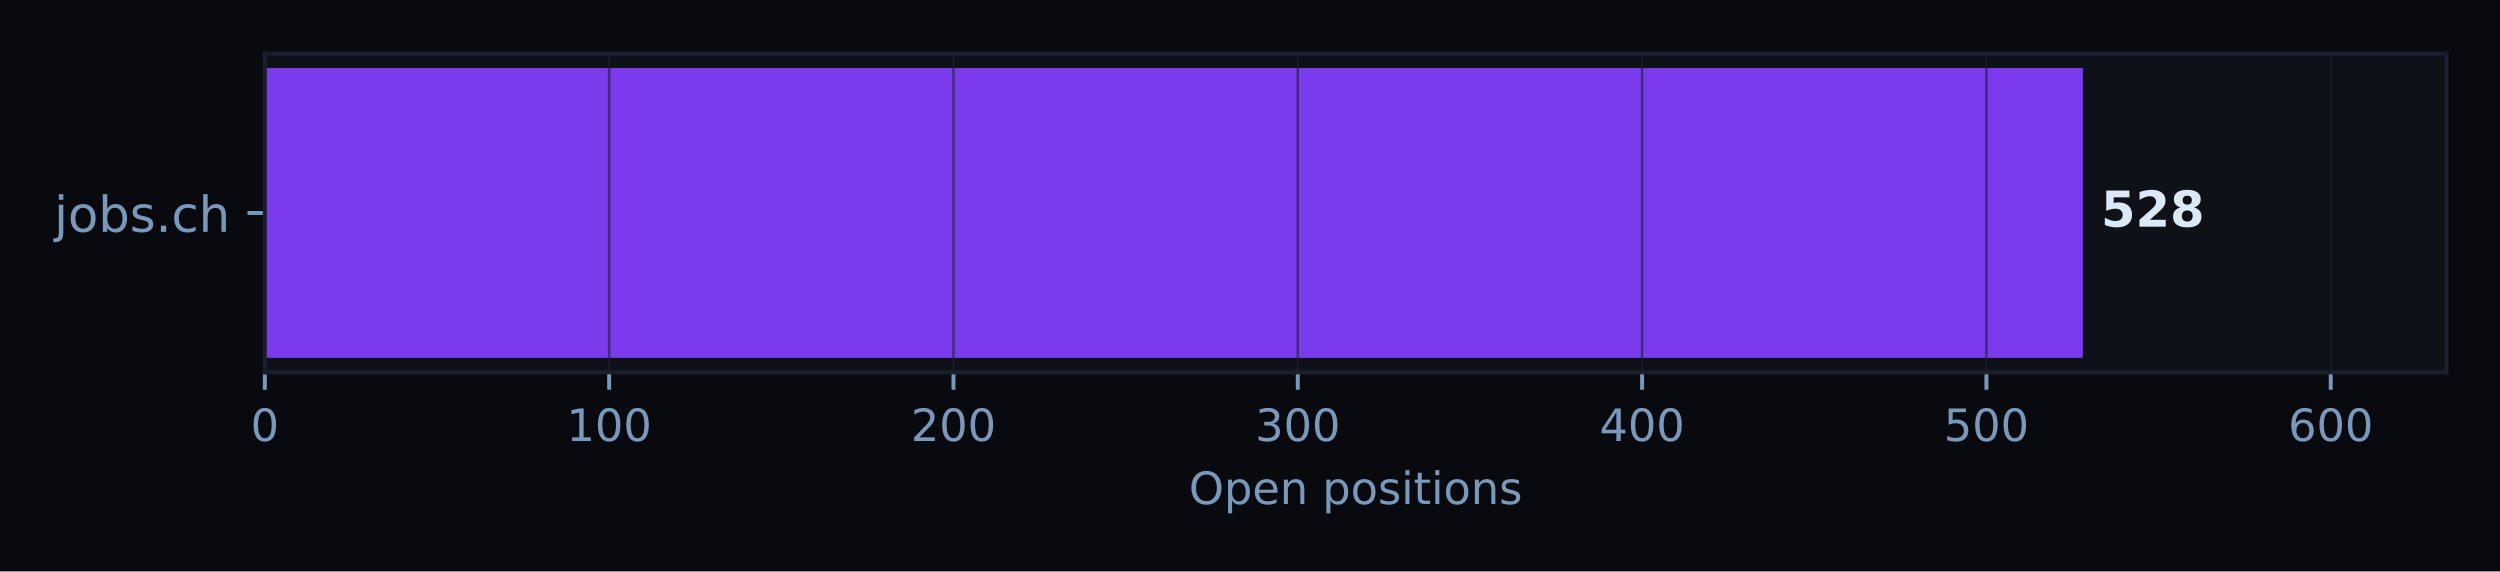
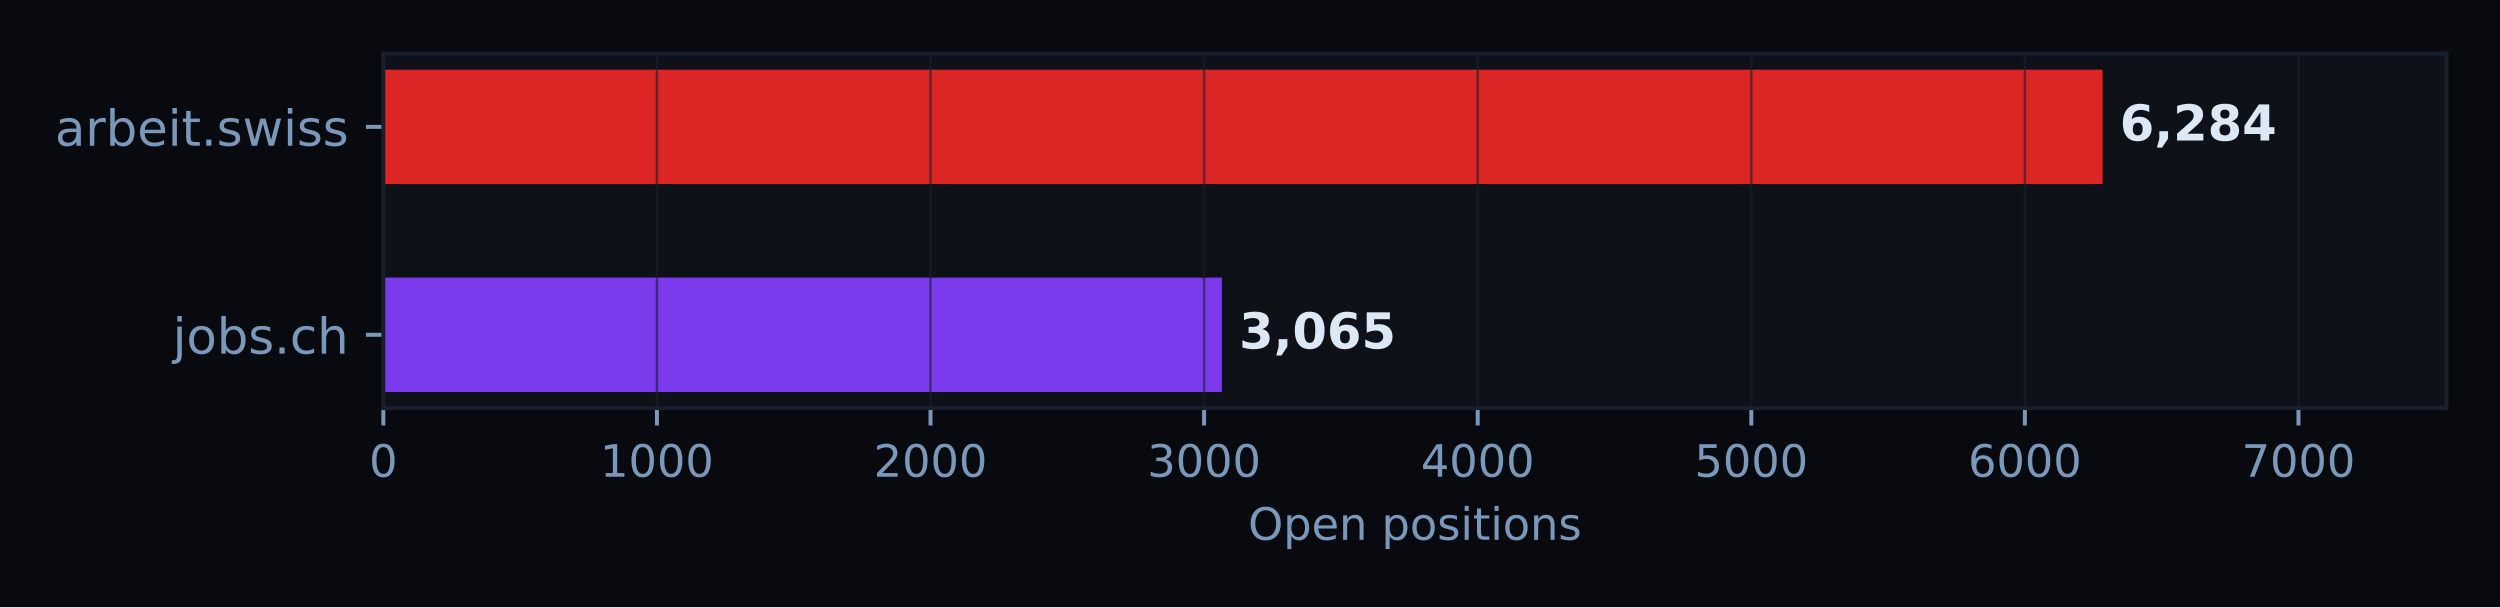
- <svg xmlns="http://www.w3.org/2000/svg" xmlns:xlink="http://www.w3.org/1999/xlink" width="504pt" height="115.2pt" viewBox="0 0 504 115.2" version="1.1">
+ <svg xmlns="http://www.w3.org/2000/svg" xmlns:xlink="http://www.w3.org/1999/xlink" width="504pt" height="122.4pt" viewBox="0 0 504 122.4" version="1.1">
  <defs>
    <style type="text/css">*{stroke-linejoin: round; stroke-linecap: butt}</style>
  </defs>
  <g id="figure_1">
    <g id="patch_1">
-       <path d="M 0 115.2  L 504 115.2  L 504 0  L 0 0  z " style="fill: #080a10" />
+       <path d="M 0 122.4  L 504 122.4  L 504 0  L 0 0  z " style="fill: #080a10" />
    </g>
    <g id="axes_1">
      <g id="patch_2">
-         <path d="M 53.391 75.073  L 493.2 75.073  L 493.2 10.8  L 53.391 10.8  z " style="fill: #0e1118" />
+         <path d="M 77.282 82.273  L 493.2 82.273  L 493.2 10.8  L 77.282 10.8  z " style="fill: #0e1118" />
      </g>
      <g id="patch_3">
-         <path d="M 53.391 13.721  L 419.898 13.721  L 419.898 72.151  L 53.391 72.151  z " clip-path="url(#p3596b817c5)" style="fill: #7c3aed" />
+         <path d="M 77.282 14.049  L 423.88 14.049  L 423.88 37.104  L 77.282 37.104  z " clip-path="url(#p958b3eb272)" style="fill: #dc2626" />
+       </g>
+       <g id="patch_4">
+         <path d="M 77.282 55.968  L 246.334 55.968  L 246.334 79.024  L 77.282 79.024  z " clip-path="url(#p958b3eb272)" style="fill: #7c3aed" />
      </g>
      <g id="matplotlib.axis_1">
        <g id="xtick_1">
          <g id="line2d_1">
-             <path d="M 53.391 75.073  L 53.391 10.8  " clip-path="url(#p3596b817c5)" style="fill: none; stroke: #1a1f2e; stroke-opacity: 0.6; stroke-width: 0.5; stroke-linecap: square" />
+             <path d="M 77.282 82.273  L 77.282 10.8  " clip-path="url(#p958b3eb272)" style="fill: none; stroke: #1a1f2e; stroke-opacity: 0.6; stroke-width: 0.5; stroke-linecap: square" />
          </g>
          <g id="line2d_2">
            <defs>
              <path id="mff3be124f5" d="M 0 0  L 0 3.5  " style="stroke: #7a99ba; stroke-width: 0.8" />
            </defs>
            <g>
-               <use xlink:href="#mff3be124f5" x="53.391" y="75.073" style="fill: #7a99ba; stroke: #7a99ba; stroke-width: 0.8" />
+               <use xlink:href="#mff3be124f5" x="77.282" y="82.273" style="fill: #7a99ba; stroke: #7a99ba; stroke-width: 0.8" />
            </g>
          </g>
          <g id="text_1">
-             <g style="fill: #7a99ba" transform="translate(50.52778 88.91132) scale(0.09 -0.09)">
+             <g style="fill: #7a99ba" transform="translate(74.41869 96.11132) scale(0.09 -0.09)">
              <defs>
                <path id="DejaVuSans-30" d="M 2034 4250  Q 1547 4250 1301 3770  Q 1056 3291 1056 2328  Q 1056 1369 1301 889  Q 1547 409 2034 409  Q 2525 409 2770 889  Q 3016 1369 3016 2328  Q 3016 3291 2770 3770  Q 2525 4250 2034 4250  z M 2034 4750  Q 2819 4750 3233 4129  Q 3647 3509 3647 2328  Q 3647 1150 3233 529  Q 2819 -91 2034 -91  Q 1250 -91 836 529  Q 422 1150 422 2328  Q 422 3509 836 4129  Q 1250 4750 2034 4750  z " transform="scale(0.015625)" />
              </defs>
              <use xlink:href="#DejaVuSans-30" />
            </g>
          </g>
        </g>
        <g id="xtick_2">
          <g id="line2d_3">
-             <path d="M 122.805 75.073  L 122.805 10.8  " clip-path="url(#p3596b817c5)" style="fill: none; stroke: #1a1f2e; stroke-opacity: 0.6; stroke-width: 0.5; stroke-linecap: square" />
+             <path d="M 132.438 82.273  L 132.438 10.8  " clip-path="url(#p958b3eb272)" style="fill: none; stroke: #1a1f2e; stroke-opacity: 0.6; stroke-width: 0.5; stroke-linecap: square" />
          </g>
          <g id="line2d_4">
            <g>
-               <use xlink:href="#mff3be124f5" x="122.805" y="75.073" style="fill: #7a99ba; stroke: #7a99ba; stroke-width: 0.8" />
+               <use xlink:href="#mff3be124f5" x="132.438" y="82.273" style="fill: #7a99ba; stroke: #7a99ba; stroke-width: 0.8" />
            </g>
          </g>
          <g id="text_2">
-             <g style="fill: #7a99ba" transform="translate(114.2158 88.91132) scale(0.09 -0.09)">
+             <g style="fill: #7a99ba" transform="translate(120.985 96.11132) scale(0.09 -0.09)">
              <defs>
                <path id="DejaVuSans-31" d="M 794 531  L 1825 531  L 1825 4091  L 703 3866  L 703 4441  L 1819 4666  L 2450 4666  L 2450 531  L 3481 531  L 3481 0  L 794 0  L 794 531  z " transform="scale(0.015625)" />
              </defs>
              <use xlink:href="#DejaVuSans-31" />
              <use xlink:href="#DejaVuSans-30" x="63.623" />
              <use xlink:href="#DejaVuSans-30" x="127.246" />
+               <use xlink:href="#DejaVuSans-30" x="190.869" />
            </g>
          </g>
        </g>
        <g id="xtick_3">
          <g id="line2d_5">
-             <path d="M 192.22 75.073  L 192.22 10.8  " clip-path="url(#p3596b817c5)" style="fill: none; stroke: #1a1f2e; stroke-opacity: 0.6; stroke-width: 0.5; stroke-linecap: square" />
+             <path d="M 187.593 82.273  L 187.593 10.8  " clip-path="url(#p958b3eb272)" style="fill: none; stroke: #1a1f2e; stroke-opacity: 0.6; stroke-width: 0.5; stroke-linecap: square" />
          </g>
          <g id="line2d_6">
            <g>
-               <use xlink:href="#mff3be124f5" x="192.22" y="75.073" style="fill: #7a99ba; stroke: #7a99ba; stroke-width: 0.8" />
+               <use xlink:href="#mff3be124f5" x="187.593" y="82.273" style="fill: #7a99ba; stroke: #7a99ba; stroke-width: 0.8" />
            </g>
          </g>
          <g id="text_3">
-             <g style="fill: #7a99ba" transform="translate(183.6302 88.91132) scale(0.09 -0.09)">
+             <g style="fill: #7a99ba" transform="translate(176.1407 96.11132) scale(0.09 -0.09)">
              <defs>
                <path id="DejaVuSans-32" d="M 1228 531  L 3431 531  L 3431 0  L 469 0  L 469 531  Q 828 903 1448 1529  Q 2069 2156 2228 2338  Q 2531 2678 2651 2914  Q 2772 3150 2772 3378  Q 2772 3750 2511 3984  Q 2250 4219 1831 4219  Q 1534 4219 1204 4116  Q 875 4013 500 3803  L 500 4441  Q 881 4594 1212 4672  Q 1544 4750 1819 4750  Q 2544 4750 2975 4387  Q 3406 4025 3406 3419  Q 3406 3131 3298 2873  Q 3191 2616 2906 2266  Q 2828 2175 2409 1742  Q 1991 1309 1228 531  z " transform="scale(0.015625)" />
              </defs>
              <use xlink:href="#DejaVuSans-32" />
              <use xlink:href="#DejaVuSans-30" x="63.623" />
              <use xlink:href="#DejaVuSans-30" x="127.246" />
+               <use xlink:href="#DejaVuSans-30" x="190.869" />
            </g>
          </g>
        </g>
        <g id="xtick_4">
          <g id="line2d_7">
-             <path d="M 261.634 75.073  L 261.634 10.8  " clip-path="url(#p3596b817c5)" style="fill: none; stroke: #1a1f2e; stroke-opacity: 0.6; stroke-width: 0.5; stroke-linecap: square" />
+             <path d="M 242.749 82.273  L 242.749 10.8  " clip-path="url(#p958b3eb272)" style="fill: none; stroke: #1a1f2e; stroke-opacity: 0.6; stroke-width: 0.5; stroke-linecap: square" />
          </g>
          <g id="line2d_8">
            <g>
-               <use xlink:href="#mff3be124f5" x="261.634" y="75.073" style="fill: #7a99ba; stroke: #7a99ba; stroke-width: 0.8" />
+               <use xlink:href="#mff3be124f5" x="242.749" y="82.273" style="fill: #7a99ba; stroke: #7a99ba; stroke-width: 0.8" />
            </g>
          </g>
          <g id="text_4">
-             <g style="fill: #7a99ba" transform="translate(253.0445 88.91132) scale(0.09 -0.09)">
+             <g style="fill: #7a99ba" transform="translate(231.2964 96.11132) scale(0.09 -0.09)">
              <defs>
                <path id="DejaVuSans-33" d="M 2597 2516  Q 3050 2419 3304 2112  Q 3559 1806 3559 1356  Q 3559 666 3084 287  Q 2609 -91 1734 -91  Q 1441 -91 1130 -33  Q 819 25 488 141  L 488 750  Q 750 597 1062 519  Q 1375 441 1716 441  Q 2309 441 2620 675  Q 2931 909 2931 1356  Q 2931 1769 2642 2001  Q 2353 2234 1838 2234  L 1294 2234  L 1294 2753  L 1863 2753  Q 2328 2753 2575 2939  Q 2822 3125 2822 3475  Q 2822 3834 2567 4026  Q 2313 4219 1838 4219  Q 1578 4219 1281 4162  Q 984 4106 628 3988  L 628 4550  Q 988 4650 1302 4700  Q 1616 4750 1894 4750  Q 2613 4750 3031 4423  Q 3450 4097 3450 3541  Q 3450 3153 3228 2886  Q 3006 2619 2597 2516  z " transform="scale(0.015625)" />
              </defs>
              <use xlink:href="#DejaVuSans-33" />
              <use xlink:href="#DejaVuSans-30" x="63.623" />
              <use xlink:href="#DejaVuSans-30" x="127.246" />
+               <use xlink:href="#DejaVuSans-30" x="190.869" />
            </g>
          </g>
        </g>
        <g id="xtick_5">
          <g id="line2d_9">
-             <path d="M 331.048 75.073  L 331.048 10.8  " clip-path="url(#p3596b817c5)" style="fill: none; stroke: #1a1f2e; stroke-opacity: 0.6; stroke-width: 0.5; stroke-linecap: square" />
+             <path d="M 297.905 82.273  L 297.905 10.8  " clip-path="url(#p958b3eb272)" style="fill: none; stroke: #1a1f2e; stroke-opacity: 0.6; stroke-width: 0.5; stroke-linecap: square" />
          </g>
          <g id="line2d_10">
            <g>
-               <use xlink:href="#mff3be124f5" x="331.048" y="75.073" style="fill: #7a99ba; stroke: #7a99ba; stroke-width: 0.8" />
+               <use xlink:href="#mff3be124f5" x="297.905" y="82.273" style="fill: #7a99ba; stroke: #7a99ba; stroke-width: 0.8" />
            </g>
          </g>
          <g id="text_5">
-             <g style="fill: #7a99ba" transform="translate(322.4588 88.91132) scale(0.09 -0.09)">
+             <g style="fill: #7a99ba" transform="translate(286.4522 96.11132) scale(0.09 -0.09)">
              <defs>
                <path id="DejaVuSans-34" d="M 2419 4116  L 825 1625  L 2419 1625  L 2419 4116  z M 2253 4666  L 3047 4666  L 3047 1625  L 3713 1625  L 3713 1100  L 3047 1100  L 3047 0  L 2419 0  L 2419 1100  L 313 1100  L 313 1709  L 2253 4666  z " transform="scale(0.015625)" />
              </defs>
              <use xlink:href="#DejaVuSans-34" />
              <use xlink:href="#DejaVuSans-30" x="63.623" />
              <use xlink:href="#DejaVuSans-30" x="127.246" />
+               <use xlink:href="#DejaVuSans-30" x="190.869" />
            </g>
          </g>
        </g>
        <g id="xtick_6">
          <g id="line2d_11">
-             <path d="M 400.462 75.073  L 400.462 10.8  " clip-path="url(#p3596b817c5)" style="fill: none; stroke: #1a1f2e; stroke-opacity: 0.6; stroke-width: 0.5; stroke-linecap: square" />
+             <path d="M 353.06 82.273  L 353.06 10.8  " clip-path="url(#p958b3eb272)" style="fill: none; stroke: #1a1f2e; stroke-opacity: 0.6; stroke-width: 0.5; stroke-linecap: square" />
          </g>
          <g id="line2d_12">
            <g>
-               <use xlink:href="#mff3be124f5" x="400.462" y="75.073" style="fill: #7a99ba; stroke: #7a99ba; stroke-width: 0.8" />
+               <use xlink:href="#mff3be124f5" x="353.06" y="82.273" style="fill: #7a99ba; stroke: #7a99ba; stroke-width: 0.8" />
            </g>
          </g>
          <g id="text_6">
-             <g style="fill: #7a99ba" transform="translate(391.8731 88.91132) scale(0.09 -0.09)">
+             <g style="fill: #7a99ba" transform="translate(341.6079 96.11132) scale(0.09 -0.09)">
              <defs>
                <path id="DejaVuSans-35" d="M 691 4666  L 3169 4666  L 3169 4134  L 1269 4134  L 1269 2991  Q 1406 3038 1543 3061  Q 1681 3084 1819 3084  Q 2600 3084 3056 2656  Q 3513 2228 3513 1497  Q 3513 744 3044 326  Q 2575 -91 1722 -91  Q 1428 -91 1123 -41  Q 819 9 494 109  L 494 744  Q 775 591 1075 516  Q 1375 441 1709 441  Q 2250 441 2565 725  Q 2881 1009 2881 1497  Q 2881 1984 2565 2268  Q 2250 2553 1709 2553  Q 1456 2553 1204 2497  Q 953 2441 691 2322  L 691 4666  z " transform="scale(0.015625)" />
              </defs>
              <use xlink:href="#DejaVuSans-35" />
              <use xlink:href="#DejaVuSans-30" x="63.623" />
              <use xlink:href="#DejaVuSans-30" x="127.246" />
+               <use xlink:href="#DejaVuSans-30" x="190.869" />
            </g>
          </g>
        </g>
        <g id="xtick_7">
          <g id="line2d_13">
-             <path d="M 469.877 75.073  L 469.877 10.8  " clip-path="url(#p3596b817c5)" style="fill: none; stroke: #1a1f2e; stroke-opacity: 0.6; stroke-width: 0.5; stroke-linecap: square" />
+             <path d="M 408.216 82.273  L 408.216 10.8  " clip-path="url(#p958b3eb272)" style="fill: none; stroke: #1a1f2e; stroke-opacity: 0.6; stroke-width: 0.5; stroke-linecap: square" />
          </g>
          <g id="line2d_14">
            <g>
-               <use xlink:href="#mff3be124f5" x="469.877" y="75.073" style="fill: #7a99ba; stroke: #7a99ba; stroke-width: 0.8" />
+               <use xlink:href="#mff3be124f5" x="408.216" y="82.273" style="fill: #7a99ba; stroke: #7a99ba; stroke-width: 0.8" />
            </g>
          </g>
          <g id="text_7">
-             <g style="fill: #7a99ba" transform="translate(461.2874 88.91132) scale(0.09 -0.09)">
+             <g style="fill: #7a99ba" transform="translate(396.7636 96.11132) scale(0.09 -0.09)">
              <defs>
                <path id="DejaVuSans-36" d="M 2113 2584  Q 1688 2584 1439 2293  Q 1191 2003 1191 1497  Q 1191 994 1439 701  Q 1688 409 2113 409  Q 2538 409 2786 701  Q 3034 994 3034 1497  Q 3034 2003 2786 2293  Q 2538 2584 2113 2584  z M 3366 4563  L 3366 3988  Q 3128 4100 2886 4159  Q 2644 4219 2406 4219  Q 1781 4219 1451 3797  Q 1122 3375 1075 2522  Q 1259 2794 1537 2939  Q 1816 3084 2150 3084  Q 2853 3084 3261 2657  Q 3669 2231 3669 1497  Q 3669 778 3244 343  Q 2819 -91 2113 -91  Q 1303 -91 875 529  Q 447 1150 447 2328  Q 447 3434 972 4092  Q 1497 4750 2381 4750  Q 2619 4750 2861 4703  Q 3103 4656 3366 4563  z " transform="scale(0.015625)" />
              </defs>
              <use xlink:href="#DejaVuSans-36" />
              <use xlink:href="#DejaVuSans-30" x="63.623" />
              <use xlink:href="#DejaVuSans-30" x="127.246" />
-             </g>
-           </g>
-         </g>
-         <g id="text_8">
-           <g style="fill: #7a99ba" transform="translate(239.6769 101.6216) scale(0.09 -0.09)">
+               <use xlink:href="#DejaVuSans-30" x="190.869" />
+             </g>
+           </g>
+         </g>
+         <g id="xtick_8">
+           <g id="line2d_15">
+             <path d="M 463.372 82.273  L 463.372 10.8  " clip-path="url(#p958b3eb272)" style="fill: none; stroke: #1a1f2e; stroke-opacity: 0.6; stroke-width: 0.5; stroke-linecap: square" />
+           </g>
+           <g id="line2d_16">
+             <g>
+               <use xlink:href="#mff3be124f5" x="463.372" y="82.273" style="fill: #7a99ba; stroke: #7a99ba; stroke-width: 0.8" />
+             </g>
+           </g>
+           <g id="text_8">
+             <g style="fill: #7a99ba" transform="translate(451.9193 96.11132) scale(0.09 -0.09)">
+               <defs>
+                 <path id="DejaVuSans-37" d="M 525 4666  L 3525 4666  L 3525 4397  L 1831 0  L 1172 0  L 2766 4134  L 525 4134  L 525 4666  z " transform="scale(0.015625)" />
+               </defs>
+               <use xlink:href="#DejaVuSans-37" />
+               <use xlink:href="#DejaVuSans-30" x="63.623" />
+               <use xlink:href="#DejaVuSans-30" x="127.246" />
+               <use xlink:href="#DejaVuSans-30" x="190.869" />
+             </g>
+           </g>
+         </g>
+         <g id="text_9">
+           <g style="fill: #7a99ba" transform="translate(251.6224 108.8216) scale(0.09 -0.09)">
            <defs>
              <path id="DejaVuSans-4f" d="M 2522 4238  Q 1834 4238 1429 3725  Q 1025 3213 1025 2328  Q 1025 1447 1429 934  Q 1834 422 2522 422  Q 3209 422 3611 934  Q 4013 1447 4013 2328  Q 4013 3213 3611 3725  Q 3209 4238 2522 4238  z M 2522 4750  Q 3503 4750 4090 4092  Q 4678 3434 4678 2328  Q 4678 1225 4090 567  Q 3503 -91 2522 -91  Q 1538 -91 948 565  Q 359 1222 359 2328  Q 359 3434 948 4092  Q 1538 4750 2522 4750  z " transform="scale(0.015625)" />
              <path id="DejaVuSans-70" d="M 1159 525  L 1159 -1331  L 581 -1331  L 581 3500  L 1159 3500  L 1159 2969  Q 1341 3281 1617 3432  Q 1894 3584 2278 3584  Q 2916 3584 3314 3078  Q 3713 2572 3713 1747  Q 3713 922 3314 415  Q 2916 -91 2278 -91  Q 1894 -91 1617 61  Q 1341 213 1159 525  z M 3116 1747  Q 3116 2381 2855 2742  Q 2594 3103 2138 3103  Q 1681 3103 1420 2742  Q 1159 2381 1159 1747  Q 1159 1113 1420 752  Q 1681 391 2138 391  Q 2594 391 2855 752  Q 3116 1113 3116 1747  z " transform="scale(0.015625)" />
              <path id="DejaVuSans-65" d="M 3597 1894  L 3597 1613  L 953 1613  Q 991 1019 1311 708  Q 1631 397 2203 397  Q 2534 397 2845 478  Q 3156 559 3463 722  L 3463 178  Q 3153 47 2828 -22  Q 2503 -91 2169 -91  Q 1331 -91 842 396  Q 353 884 353 1716  Q 353 2575 817 3079  Q 1281 3584 2069 3584  Q 2775 3584 3186 3129  Q 3597 2675 3597 1894  z M 3022 2063  Q 3016 2534 2758 2815  Q 2500 3097 2075 3097  Q 1594 3097 1305 2825  Q 1016 2553 972 2059  L 3022 2063  z " transform="scale(0.015625)" />
              <path id="DejaVuSans-6e" d="M 3513 2113  L 3513 0  L 2938 0  L 2938 2094  Q 2938 2591 2744 2837  Q 2550 3084 2163 3084  Q 1697 3084 1428 2787  Q 1159 2491 1159 1978  L 1159 0  L 581 0  L 581 3500  L 1159 3500  L 1159 2956  Q 1366 3272 1645 3428  Q 1925 3584 2291 3584  Q 2894 3584 3203 3211  Q 3513 2838 3513 2113  z " transform="scale(0.015625)" />
              <path id="DejaVuSans-20" transform="scale(0.015625)" />
              <path id="DejaVuSans-6f" d="M 1959 3097  Q 1497 3097 1228 2736  Q 959 2375 959 1747  Q 959 1119 1226 758  Q 1494 397 1959 397  Q 2419 397 2687 759  Q 2956 1122 2956 1747  Q 2956 2369 2687 2733  Q 2419 3097 1959 3097  z M 1959 3584  Q 2709 3584 3137 3096  Q 3566 2609 3566 1747  Q 3566 888 3137 398  Q 2709 -91 1959 -91  Q 1206 -91 779 398  Q 353 888 353 1747  Q 353 2609 779 3096  Q 1206 3584 1959 3584  z " transform="scale(0.015625)" />
              <path id="DejaVuSans-73" d="M 2834 3397  L 2834 2853  Q 2591 2978 2328 3040  Q 2066 3103 1784 3103  Q 1356 3103 1142 2972  Q 928 2841 928 2578  Q 928 2378 1081 2264  Q 1234 2150 1697 2047  L 1894 2003  Q 2506 1872 2764 1633  Q 3022 1394 3022 966  Q 3022 478 2636 193  Q 2250 -91 1575 -91  Q 1294 -91 989 -36  Q 684 19 347 128  L 347 722  Q 666 556 975 473  Q 1284 391 1588 391  Q 1994 391 2212 530  Q 2431 669 2431 922  Q 2431 1156 2273 1281  Q 2116 1406 1581 1522  L 1381 1569  Q 847 1681 609 1914  Q 372 2147 372 2553  Q 372 3047 722 3315  Q 1072 3584 1716 3584  Q 2034 3584 2315 3537  Q 2597 3491 2834 3397  z " transform="scale(0.015625)" />
              <path id="DejaVuSans-69" d="M 603 3500  L 1178 3500  L 1178 0  L 603 0  L 603 3500  z M 603 4863  L 1178 4863  L 1178 4134  L 603 4134  L 603 4863  z " transform="scale(0.015625)" />
              <path id="DejaVuSans-74" d="M 1172 4494  L 1172 3500  L 2356 3500  L 2356 3053  L 1172 3053  L 1172 1153  Q 1172 725 1289 603  Q 1406 481 1766 481  L 2356 481  L 2356 0  L 1766 0  Q 1100 0 847 248  Q 594 497 594 1153  L 594 3053  L 172 3053  L 172 3500  L 594 3500  L 594 4494  L 1172 4494  z " transform="scale(0.015625)" />
            </defs>
            <use xlink:href="#DejaVuSans-4f" />
            <use xlink:href="#DejaVuSans-70" x="78.711" />
            <use xlink:href="#DejaVuSans-65" x="142.188" />
            <use xlink:href="#DejaVuSans-6e" x="203.711" />
            <use xlink:href="#DejaVuSans-20" x="267.09" />
            <use xlink:href="#DejaVuSans-70" x="298.877" />
            <use xlink:href="#DejaVuSans-6f" x="362.354" />
            <use xlink:href="#DejaVuSans-73" x="423.535" />
            <use xlink:href="#DejaVuSans-69" x="475.635" />
            <use xlink:href="#DejaVuSans-74" x="503.418" />
            <use xlink:href="#DejaVuSans-69" x="542.627" />
            <use xlink:href="#DejaVuSans-6f" x="570.41" />
            <use xlink:href="#DejaVuSans-6e" x="631.592" />
            <use xlink:href="#DejaVuSans-73" x="694.971" />
          </g>
        </g>
      </g>
      <g id="matplotlib.axis_2">
        <g id="ytick_1">
-           <g id="line2d_15">
+           <g id="line2d_17">
            <defs>
              <path id="mdf66c61492" d="M 0 0  L -3.5 0  " style="stroke: #7a99ba; stroke-width: 0.8" />
            </defs>
            <g>
-               <use xlink:href="#mdf66c61492" x="53.391" y="42.936" style="fill: #7a99ba; stroke: #7a99ba; stroke-width: 0.8" />
-             </g>
-           </g>
-           <g id="text_9">
-             <g style="fill: #7a99ba" transform="translate(10.92216 46.73558) scale(0.1 -0.1)">
-               <defs>
-                 <path id="DejaVuSans-6a" d="M 603 3500  L 1178 3500  L 1178 -63  Q 1178 -731 923 -1031  Q 669 -1331 103 -1331  L -116 -1331  L -116 -844  L 38 -844  Q 366 -844 484 -692  Q 603 -541 603 -63  L 603 3500  z M 603 4863  L 1178 4863  L 1178 4134  L 603 4134  L 603 4863  z " transform="scale(0.015625)" />
+               <use xlink:href="#mdf66c61492" x="77.282" y="25.577" style="fill: #7a99ba; stroke: #7a99ba; stroke-width: 0.8" />
+             </g>
+           </g>
+           <g id="text_10">
+             <g style="fill: #7a99ba" transform="translate(11.08026 29.37584) scale(0.1 -0.1)">
+               <defs>
+                 <path id="DejaVuSans-61" d="M 2194 1759  Q 1497 1759 1228 1600  Q 959 1441 959 1056  Q 959 750 1161 570  Q 1363 391 1709 391  Q 2188 391 2477 730  Q 2766 1069 2766 1631  L 2766 1759  L 2194 1759  z M 3341 1997  L 3341 0  L 2766 0  L 2766 531  Q 2569 213 2275 61  Q 1981 -91 1556 -91  Q 1019 -91 701 211  Q 384 513 384 1019  Q 384 1609 779 1909  Q 1175 2209 1959 2209  L 2766 2209  L 2766 2266  Q 2766 2663 2505 2880  Q 2244 3097 1772 3097  Q 1472 3097 1187 3025  Q 903 2953 641 2809  L 641 3341  Q 956 3463 1253 3523  Q 1550 3584 1831 3584  Q 2591 3584 2966 3190  Q 3341 2797 3341 1997  z " transform="scale(0.015625)" />
+                 <path id="DejaVuSans-72" d="M 2631 2963  Q 2534 3019 2420 3045  Q 2306 3072 2169 3072  Q 1681 3072 1420 2755  Q 1159 2438 1159 1844  L 1159 0  L 581 0  L 581 3500  L 1159 3500  L 1159 2956  Q 1341 3275 1631 3429  Q 1922 3584 2338 3584  Q 2397 3584 2469 3576  Q 2541 3569 2628 3553  L 2631 2963  z " transform="scale(0.015625)" />
                <path id="DejaVuSans-62" d="M 3116 1747  Q 3116 2381 2855 2742  Q 2594 3103 2138 3103  Q 1681 3103 1420 2742  Q 1159 2381 1159 1747  Q 1159 1113 1420 752  Q 1681 391 2138 391  Q 2594 391 2855 752  Q 3116 1113 3116 1747  z M 1159 2969  Q 1341 3281 1617 3432  Q 1894 3584 2278 3584  Q 2916 3584 3314 3078  Q 3713 2572 3713 1747  Q 3713 922 3314 415  Q 2916 -91 2278 -91  Q 1894 -91 1617 61  Q 1341 213 1159 525  L 1159 0  L 581 0  L 581 4863  L 1159 4863  L 1159 2969  z " transform="scale(0.015625)" />
                <path id="DejaVuSans-2e" d="M 684 794  L 1344 794  L 1344 0  L 684 0  L 684 794  z " transform="scale(0.015625)" />
+                 <path id="DejaVuSans-77" d="M 269 3500  L 844 3500  L 1563 769  L 2278 3500  L 2956 3500  L 3675 769  L 4391 3500  L 4966 3500  L 4050 0  L 3372 0  L 2619 2869  L 1863 0  L 1184 0  L 269 3500  z " transform="scale(0.015625)" />
+               </defs>
+               <use xlink:href="#DejaVuSans-61" />
+               <use xlink:href="#DejaVuSans-72" x="61.279" />
+               <use xlink:href="#DejaVuSans-62" x="102.393" />
+               <use xlink:href="#DejaVuSans-65" x="165.869" />
+               <use xlink:href="#DejaVuSans-69" x="227.393" />
+               <use xlink:href="#DejaVuSans-74" x="255.176" />
+               <use xlink:href="#DejaVuSans-2e" x="294.385" />
+               <use xlink:href="#DejaVuSans-73" x="326.172" />
+               <use xlink:href="#DejaVuSans-77" x="378.271" />
+               <use xlink:href="#DejaVuSans-69" x="460.059" />
+               <use xlink:href="#DejaVuSans-73" x="487.842" />
+               <use xlink:href="#DejaVuSans-73" x="539.941" />
+             </g>
+           </g>
+         </g>
+         <g id="ytick_2">
+           <g id="line2d_18">
+             <g>
+               <use xlink:href="#mdf66c61492" x="77.282" y="67.496" style="fill: #7a99ba; stroke: #7a99ba; stroke-width: 0.8" />
+             </g>
+           </g>
+           <g id="text_11">
+             <g style="fill: #7a99ba" transform="translate(34.81307 71.29533) scale(0.1 -0.1)">
+               <defs>
+                 <path id="DejaVuSans-6a" d="M 603 3500  L 1178 3500  L 1178 -63  Q 1178 -731 923 -1031  Q 669 -1331 103 -1331  L -116 -1331  L -116 -844  L 38 -844  Q 366 -844 484 -692  Q 603 -541 603 -63  L 603 3500  z M 603 4863  L 1178 4863  L 1178 4134  L 603 4134  L 603 4863  z " transform="scale(0.015625)" />
                <path id="DejaVuSans-63" d="M 3122 3366  L 3122 2828  Q 2878 2963 2633 3030  Q 2388 3097 2138 3097  Q 1578 3097 1268 2742  Q 959 2388 959 1747  Q 959 1106 1268 751  Q 1578 397 2138 397  Q 2388 397 2633 464  Q 2878 531 3122 666  L 3122 134  Q 2881 22 2623 -34  Q 2366 -91 2075 -91  Q 1284 -91 818 406  Q 353 903 353 1747  Q 353 2603 823 3093  Q 1294 3584 2113 3584  Q 2378 3584 2631 3529  Q 2884 3475 3122 3366  z " transform="scale(0.015625)" />
                <path id="DejaVuSans-68" d="M 3513 2113  L 3513 0  L 2938 0  L 2938 2094  Q 2938 2591 2744 2837  Q 2550 3084 2163 3084  Q 1697 3084 1428 2787  Q 1159 2491 1159 1978  L 1159 0  L 581 0  L 581 4863  L 1159 4863  L 1159 2956  Q 1366 3272 1645 3428  Q 1925 3584 2291 3584  Q 2894 3584 3203 3211  Q 3513 2838 3513 2113  z " transform="scale(0.015625)" />
              </defs>
              <use xlink:href="#DejaVuSans-6a" />
              <use xlink:href="#DejaVuSans-6f" x="27.783" />
              <use xlink:href="#DejaVuSans-62" x="88.965" />
              <use xlink:href="#DejaVuSans-73" x="152.441" />
              <use xlink:href="#DejaVuSans-2e" x="204.541" />
              <use xlink:href="#DejaVuSans-63" x="236.328" />
              <use xlink:href="#DejaVuSans-68" x="291.309" />
            </g>
          </g>
        </g>
      </g>
-       <g id="patch_4">
-         <path d="M 53.391 75.073  L 53.391 10.8  " style="fill: none; stroke: #1a1f2e; stroke-width: 0.8; stroke-linejoin: miter; stroke-linecap: square" />
-       </g>
      <g id="patch_5">
-         <path d="M 493.2 75.073  L 493.2 10.8  " style="fill: none; stroke: #1a1f2e; stroke-width: 0.8; stroke-linejoin: miter; stroke-linecap: square" />
+         <path d="M 77.282 82.273  L 77.282 10.8  " style="fill: none; stroke: #1a1f2e; stroke-width: 0.8; stroke-linejoin: miter; stroke-linecap: square" />
      </g>
      <g id="patch_6">
-         <path d="M 53.391 75.073  L 493.2 75.073  " style="fill: none; stroke: #1a1f2e; stroke-width: 0.8; stroke-linejoin: miter; stroke-linecap: square" />
+         <path d="M 493.2 82.273  L 493.2 10.8  " style="fill: none; stroke: #1a1f2e; stroke-width: 0.8; stroke-linejoin: miter; stroke-linecap: square" />
      </g>
      <g id="patch_7">
-         <path d="M 53.391 10.8  L 493.2 10.8  " style="fill: none; stroke: #1a1f2e; stroke-width: 0.8; stroke-linejoin: miter; stroke-linecap: square" />
-       </g>
-       <g id="text_10">
-         <g style="fill: #dce8f5" transform="translate(423.5636 45.69574) scale(0.1 -0.1)">
+         <path d="M 77.282 82.273  L 493.2 82.273  " style="fill: none; stroke: #1a1f2e; stroke-width: 0.8; stroke-linejoin: miter; stroke-linecap: square" />
+       </g>
+       <g id="patch_8">
+         <path d="M 77.282 10.8  L 493.2 10.8  " style="fill: none; stroke: #1a1f2e; stroke-width: 0.8; stroke-linejoin: miter; stroke-linecap: square" />
+       </g>
+       <g id="text_12">
+         <g style="fill: #dce8f5" transform="translate(427.3463 28.336) scale(0.1 -0.1)">
          <defs>
-             <path id="DejaVuSans-Bold-35" d="M 678 4666  L 3669 4666  L 3669 3781  L 1638 3781  L 1638 3059  Q 1775 3097 1914 3117  Q 2053 3138 2203 3138  Q 3056 3138 3531 2711  Q 4006 2284 4006 1522  Q 4006 766 3489 337  Q 2972 -91 2053 -91  Q 1656 -91 1267 -14  Q 878 63 494 219  L 494 1166  Q 875 947 1217 837  Q 1559 728 1863 728  Q 2300 728 2551 942  Q 2803 1156 2803 1522  Q 2803 1891 2551 2103  Q 2300 2316 1863 2316  Q 1603 2316 1309 2248  Q 1016 2181 678 2041  L 678 4666  z " transform="scale(0.015625)" />
+             <path id="DejaVuSans-Bold-36" d="M 2316 2303  Q 2000 2303 1842 2098  Q 1684 1894 1684 1484  Q 1684 1075 1842 870  Q 2000 666 2316 666  Q 2634 666 2792 870  Q 2950 1075 2950 1484  Q 2950 1894 2792 2098  Q 2634 2303 2316 2303  z M 3803 4544  L 3803 3681  Q 3506 3822 3243 3889  Q 2981 3956 2731 3956  Q 2194 3956 1894 3657  Q 1594 3359 1544 2772  Q 1750 2925 1990 3001  Q 2231 3078 2516 3078  Q 3231 3078 3670 2659  Q 4109 2241 4109 1563  Q 4109 813 3618 361  Q 3128 -91 2303 -91  Q 1394 -91 895 523  Q 397 1138 397 2266  Q 397 3422 980 4083  Q 1563 4744 2578 4744  Q 2900 4744 3203 4694  Q 3506 4644 3803 4544  z " transform="scale(0.015625)" />
+             <path id="DejaVuSans-Bold-2c" d="M 653 1209  L 1778 1209  L 1778 256  L 1006 -909  L 341 -909  L 653 256  L 653 1209  z " transform="scale(0.015625)" />
            <path id="DejaVuSans-Bold-32" d="M 1844 884  L 3897 884  L 3897 0  L 506 0  L 506 884  L 2209 2388  Q 2438 2594 2547 2791  Q 2656 2988 2656 3200  Q 2656 3528 2436 3728  Q 2216 3928 1850 3928  Q 1569 3928 1234 3808  Q 900 3688 519 3450  L 519 4475  Q 925 4609 1322 4679  Q 1719 4750 2100 4750  Q 2938 4750 3402 4381  Q 3866 4013 3866 3353  Q 3866 2972 3669 2642  Q 3472 2313 2841 1759  L 1844 884  z " transform="scale(0.015625)" />
            <path id="DejaVuSans-Bold-38" d="M 2228 2088  Q 1891 2088 1709 1903  Q 1528 1719 1528 1375  Q 1528 1031 1709 848  Q 1891 666 2228 666  Q 2563 666 2741 848  Q 2919 1031 2919 1375  Q 2919 1722 2741 1905  Q 2563 2088 2228 2088  z M 1350 2484  Q 925 2613 709 2878  Q 494 3144 494 3541  Q 494 4131 934 4440  Q 1375 4750 2228 4750  Q 3075 4750 3515 4442  Q 3956 4134 3956 3541  Q 3956 3144 3739 2878  Q 3522 2613 3097 2484  Q 3572 2353 3814 2058  Q 4056 1763 4056 1313  Q 4056 619 3595 264  Q 3134 -91 2228 -91  Q 1319 -91 855 264  Q 391 619 391 1313  Q 391 1763 633 2058  Q 875 2353 1350 2484  z M 1631 3419  Q 1631 3141 1786 2991  Q 1941 2841 2228 2841  Q 2509 2841 2662 2991  Q 2816 3141 2816 3419  Q 2816 3697 2662 3845  Q 2509 3994 2228 3994  Q 1941 3994 1786 3844  Q 1631 3694 1631 3419  z " transform="scale(0.015625)" />
+             <path id="DejaVuSans-Bold-34" d="M 2356 3675  L 1038 1722  L 2356 1722  L 2356 3675  z M 2156 4666  L 3494 4666  L 3494 1722  L 4159 1722  L 4159 850  L 3494 850  L 3494 0  L 2356 0  L 2356 850  L 288 850  L 288 1881  L 2156 4666  z " transform="scale(0.015625)" />
          </defs>
-           <use xlink:href="#DejaVuSans-Bold-35" />
-           <use xlink:href="#DejaVuSans-Bold-32" x="69.58" />
-           <use xlink:href="#DejaVuSans-Bold-38" x="139.16" />
+           <use xlink:href="#DejaVuSans-Bold-36" />
+           <use xlink:href="#DejaVuSans-Bold-2c" x="69.58" />
+           <use xlink:href="#DejaVuSans-Bold-32" x="107.568" />
+           <use xlink:href="#DejaVuSans-Bold-38" x="177.148" />
+           <use xlink:href="#DejaVuSans-Bold-34" x="246.729" />
+         </g>
+       </g>
+       <g id="text_13">
+         <g style="fill: #dce8f5" transform="translate(249.8001 70.25548) scale(0.1 -0.1)">
+           <defs>
+             <path id="DejaVuSans-Bold-33" d="M 2981 2516  Q 3453 2394 3698 2092  Q 3944 1791 3944 1325  Q 3944 631 3412 270  Q 2881 -91 1863 -91  Q 1503 -91 1142 -33  Q 781 25 428 141  L 428 1069  Q 766 900 1098 814  Q 1431 728 1753 728  Q 2231 728 2486 893  Q 2741 1059 2741 1369  Q 2741 1688 2480 1852  Q 2219 2016 1709 2016  L 1228 2016  L 1228 2791  L 1734 2791  Q 2188 2791 2409 2933  Q 2631 3075 2631 3366  Q 2631 3634 2415 3781  Q 2200 3928 1806 3928  Q 1516 3928 1219 3862  Q 922 3797 628 3669  L 628 4550  Q 984 4650 1334 4700  Q 1684 4750 2022 4750  Q 2931 4750 3382 4451  Q 3834 4153 3834 3553  Q 3834 3144 3618 2883  Q 3403 2622 2981 2516  z " transform="scale(0.015625)" />
+             <path id="DejaVuSans-Bold-30" d="M 2944 2338  Q 2944 3213 2780 3570  Q 2616 3928 2228 3928  Q 1841 3928 1675 3570  Q 1509 3213 1509 2338  Q 1509 1453 1675 1090  Q 1841 728 2228 728  Q 2613 728 2778 1090  Q 2944 1453 2944 2338  z M 4147 2328  Q 4147 1169 3647 539  Q 3147 -91 2228 -91  Q 1306 -91 806 539  Q 306 1169 306 2328  Q 306 3491 806 4120  Q 1306 4750 2228 4750  Q 3147 4750 3647 4120  Q 4147 3491 4147 2328  z " transform="scale(0.015625)" />
+             <path id="DejaVuSans-Bold-35" d="M 678 4666  L 3669 4666  L 3669 3781  L 1638 3781  L 1638 3059  Q 1775 3097 1914 3117  Q 2053 3138 2203 3138  Q 3056 3138 3531 2711  Q 4006 2284 4006 1522  Q 4006 766 3489 337  Q 2972 -91 2053 -91  Q 1656 -91 1267 -14  Q 878 63 494 219  L 494 1166  Q 875 947 1217 837  Q 1559 728 1863 728  Q 2300 728 2551 942  Q 2803 1156 2803 1522  Q 2803 1891 2551 2103  Q 2300 2316 1863 2316  Q 1603 2316 1309 2248  Q 1016 2181 678 2041  L 678 4666  z " transform="scale(0.015625)" />
+           </defs>
+           <use xlink:href="#DejaVuSans-Bold-33" />
+           <use xlink:href="#DejaVuSans-Bold-2c" x="69.58" />
+           <use xlink:href="#DejaVuSans-Bold-30" x="107.568" />
+           <use xlink:href="#DejaVuSans-Bold-36" x="177.148" />
+           <use xlink:href="#DejaVuSans-Bold-35" x="246.729" />
        </g>
      </g>
    </g>
  </g>
  <defs>
-     <clipPath id="p3596b817c5">
-       <rect x="53.391" y="10.8" width="439.809" height="64.273" />
+     <clipPath id="p958b3eb272">
+       <rect x="77.282" y="10.8" width="415.918" height="71.473" />
    </clipPath>
  </defs>
</svg>
